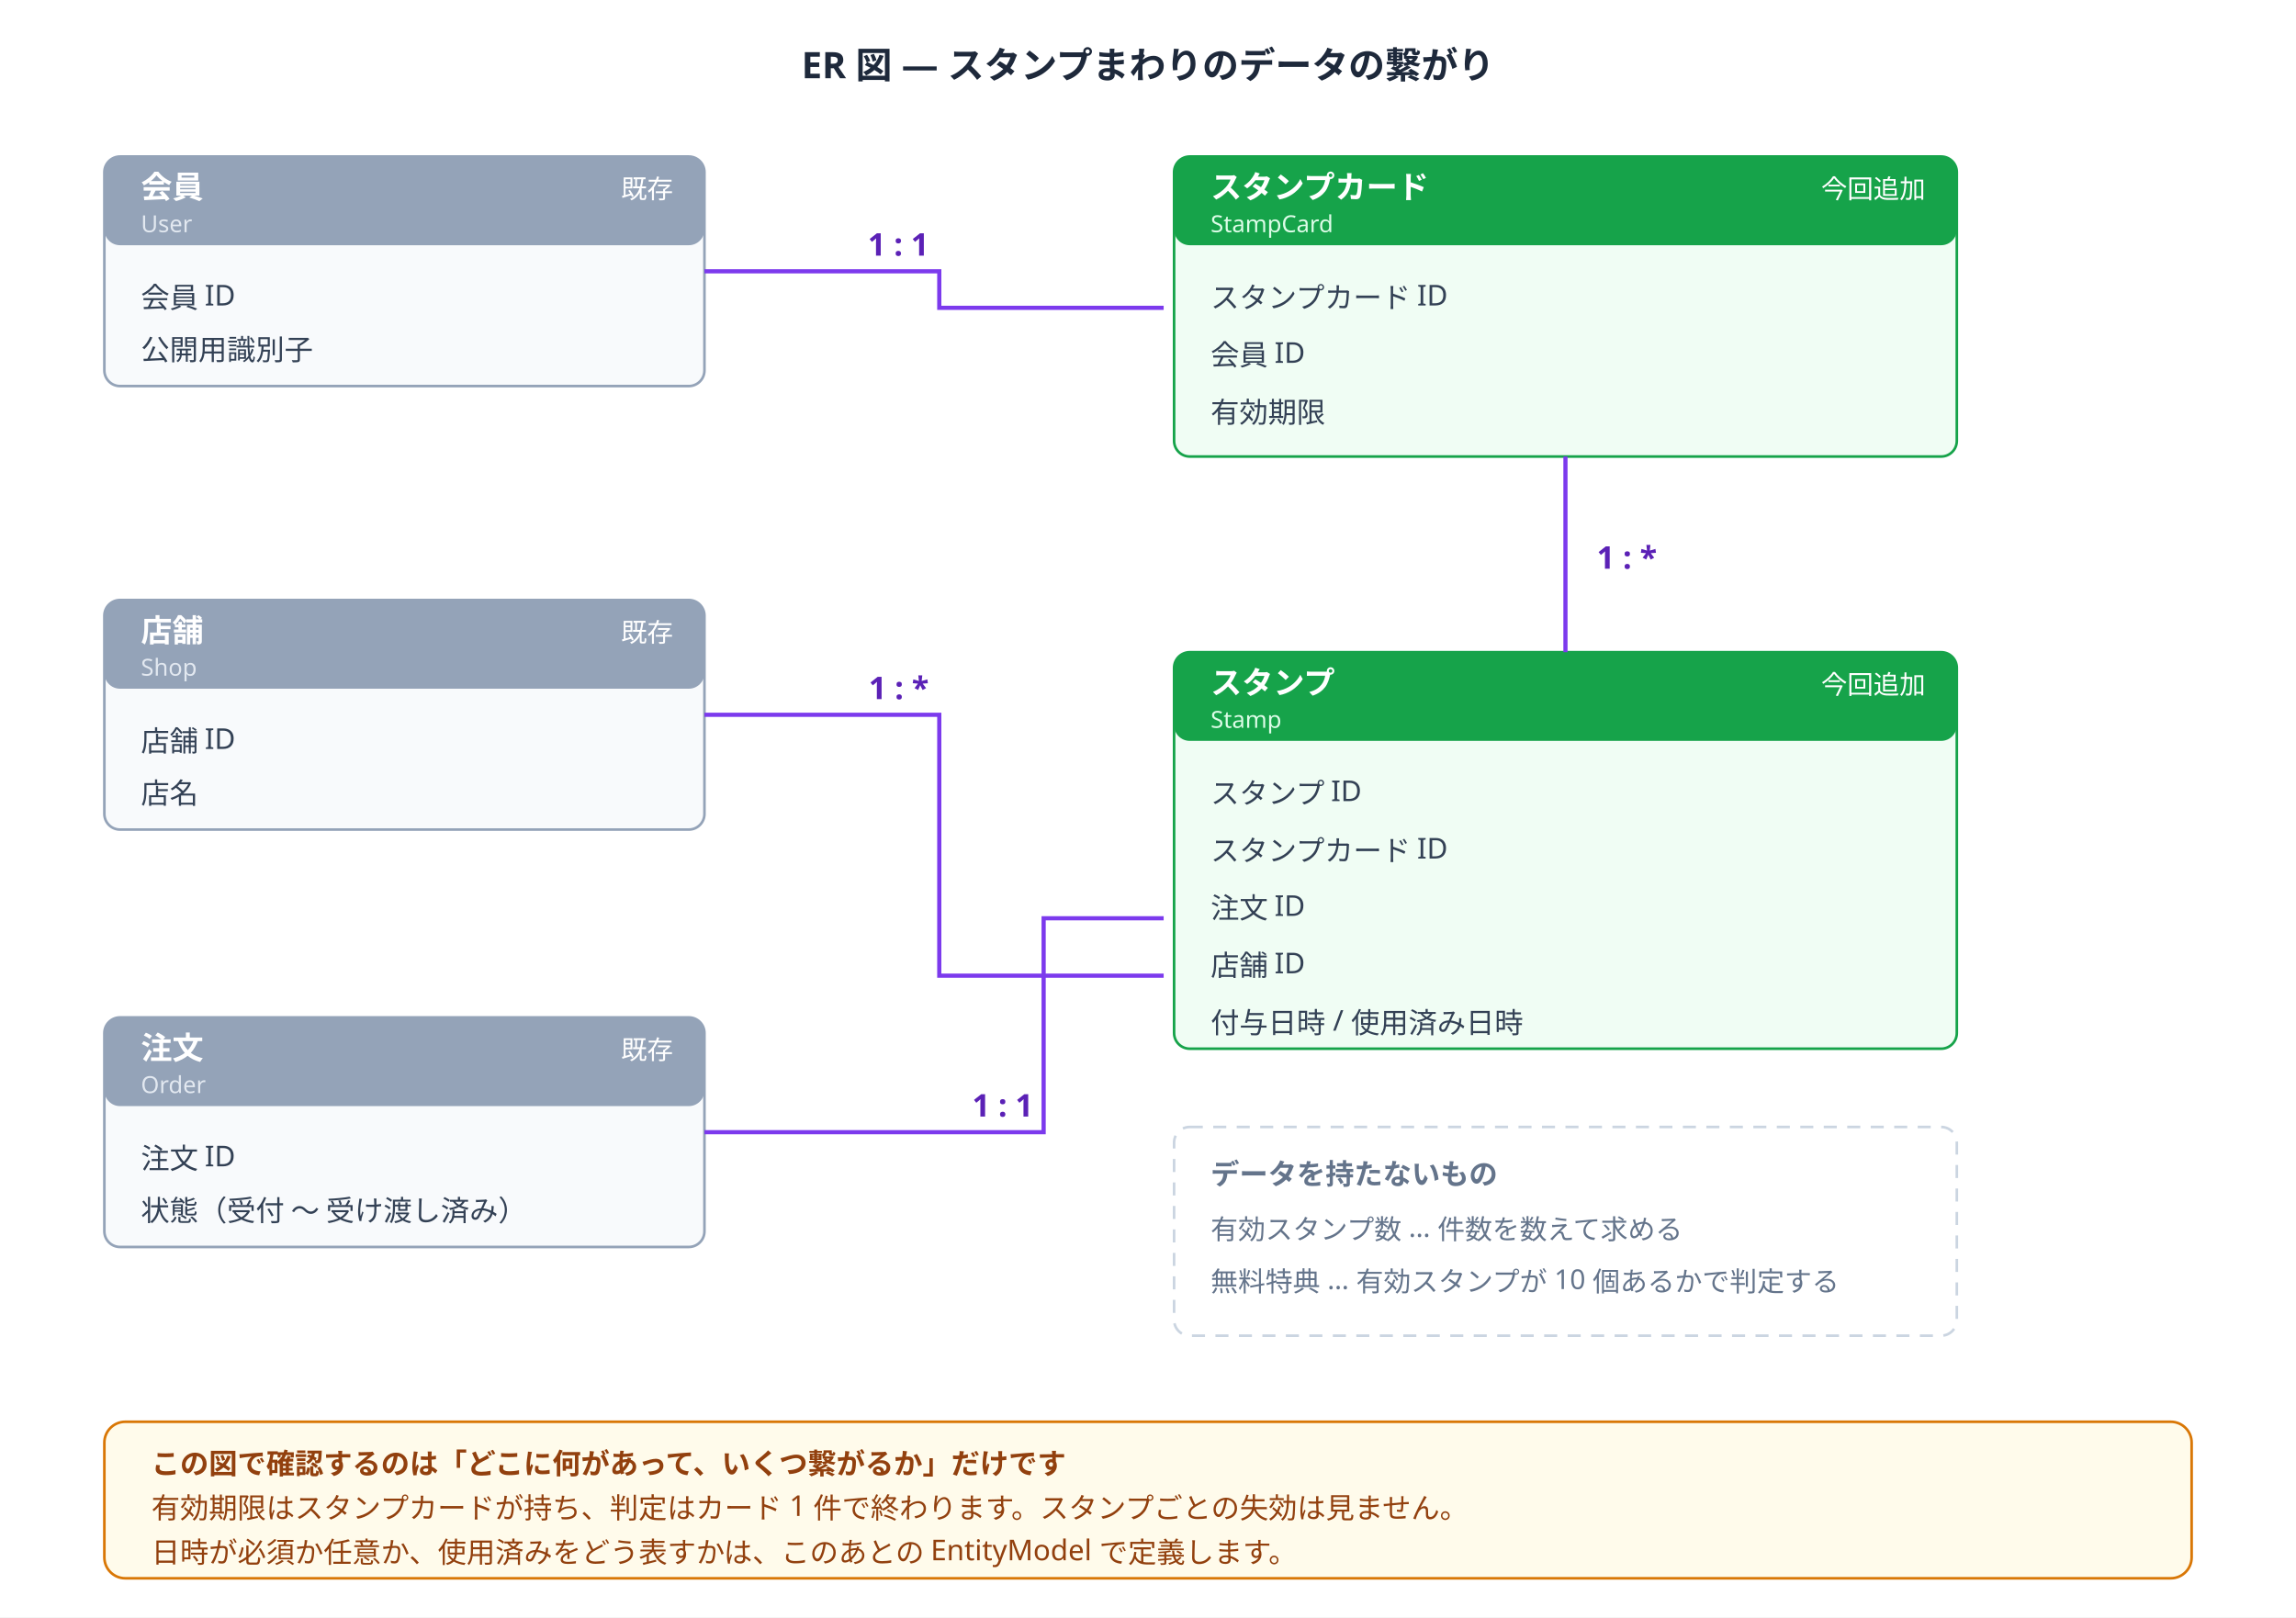
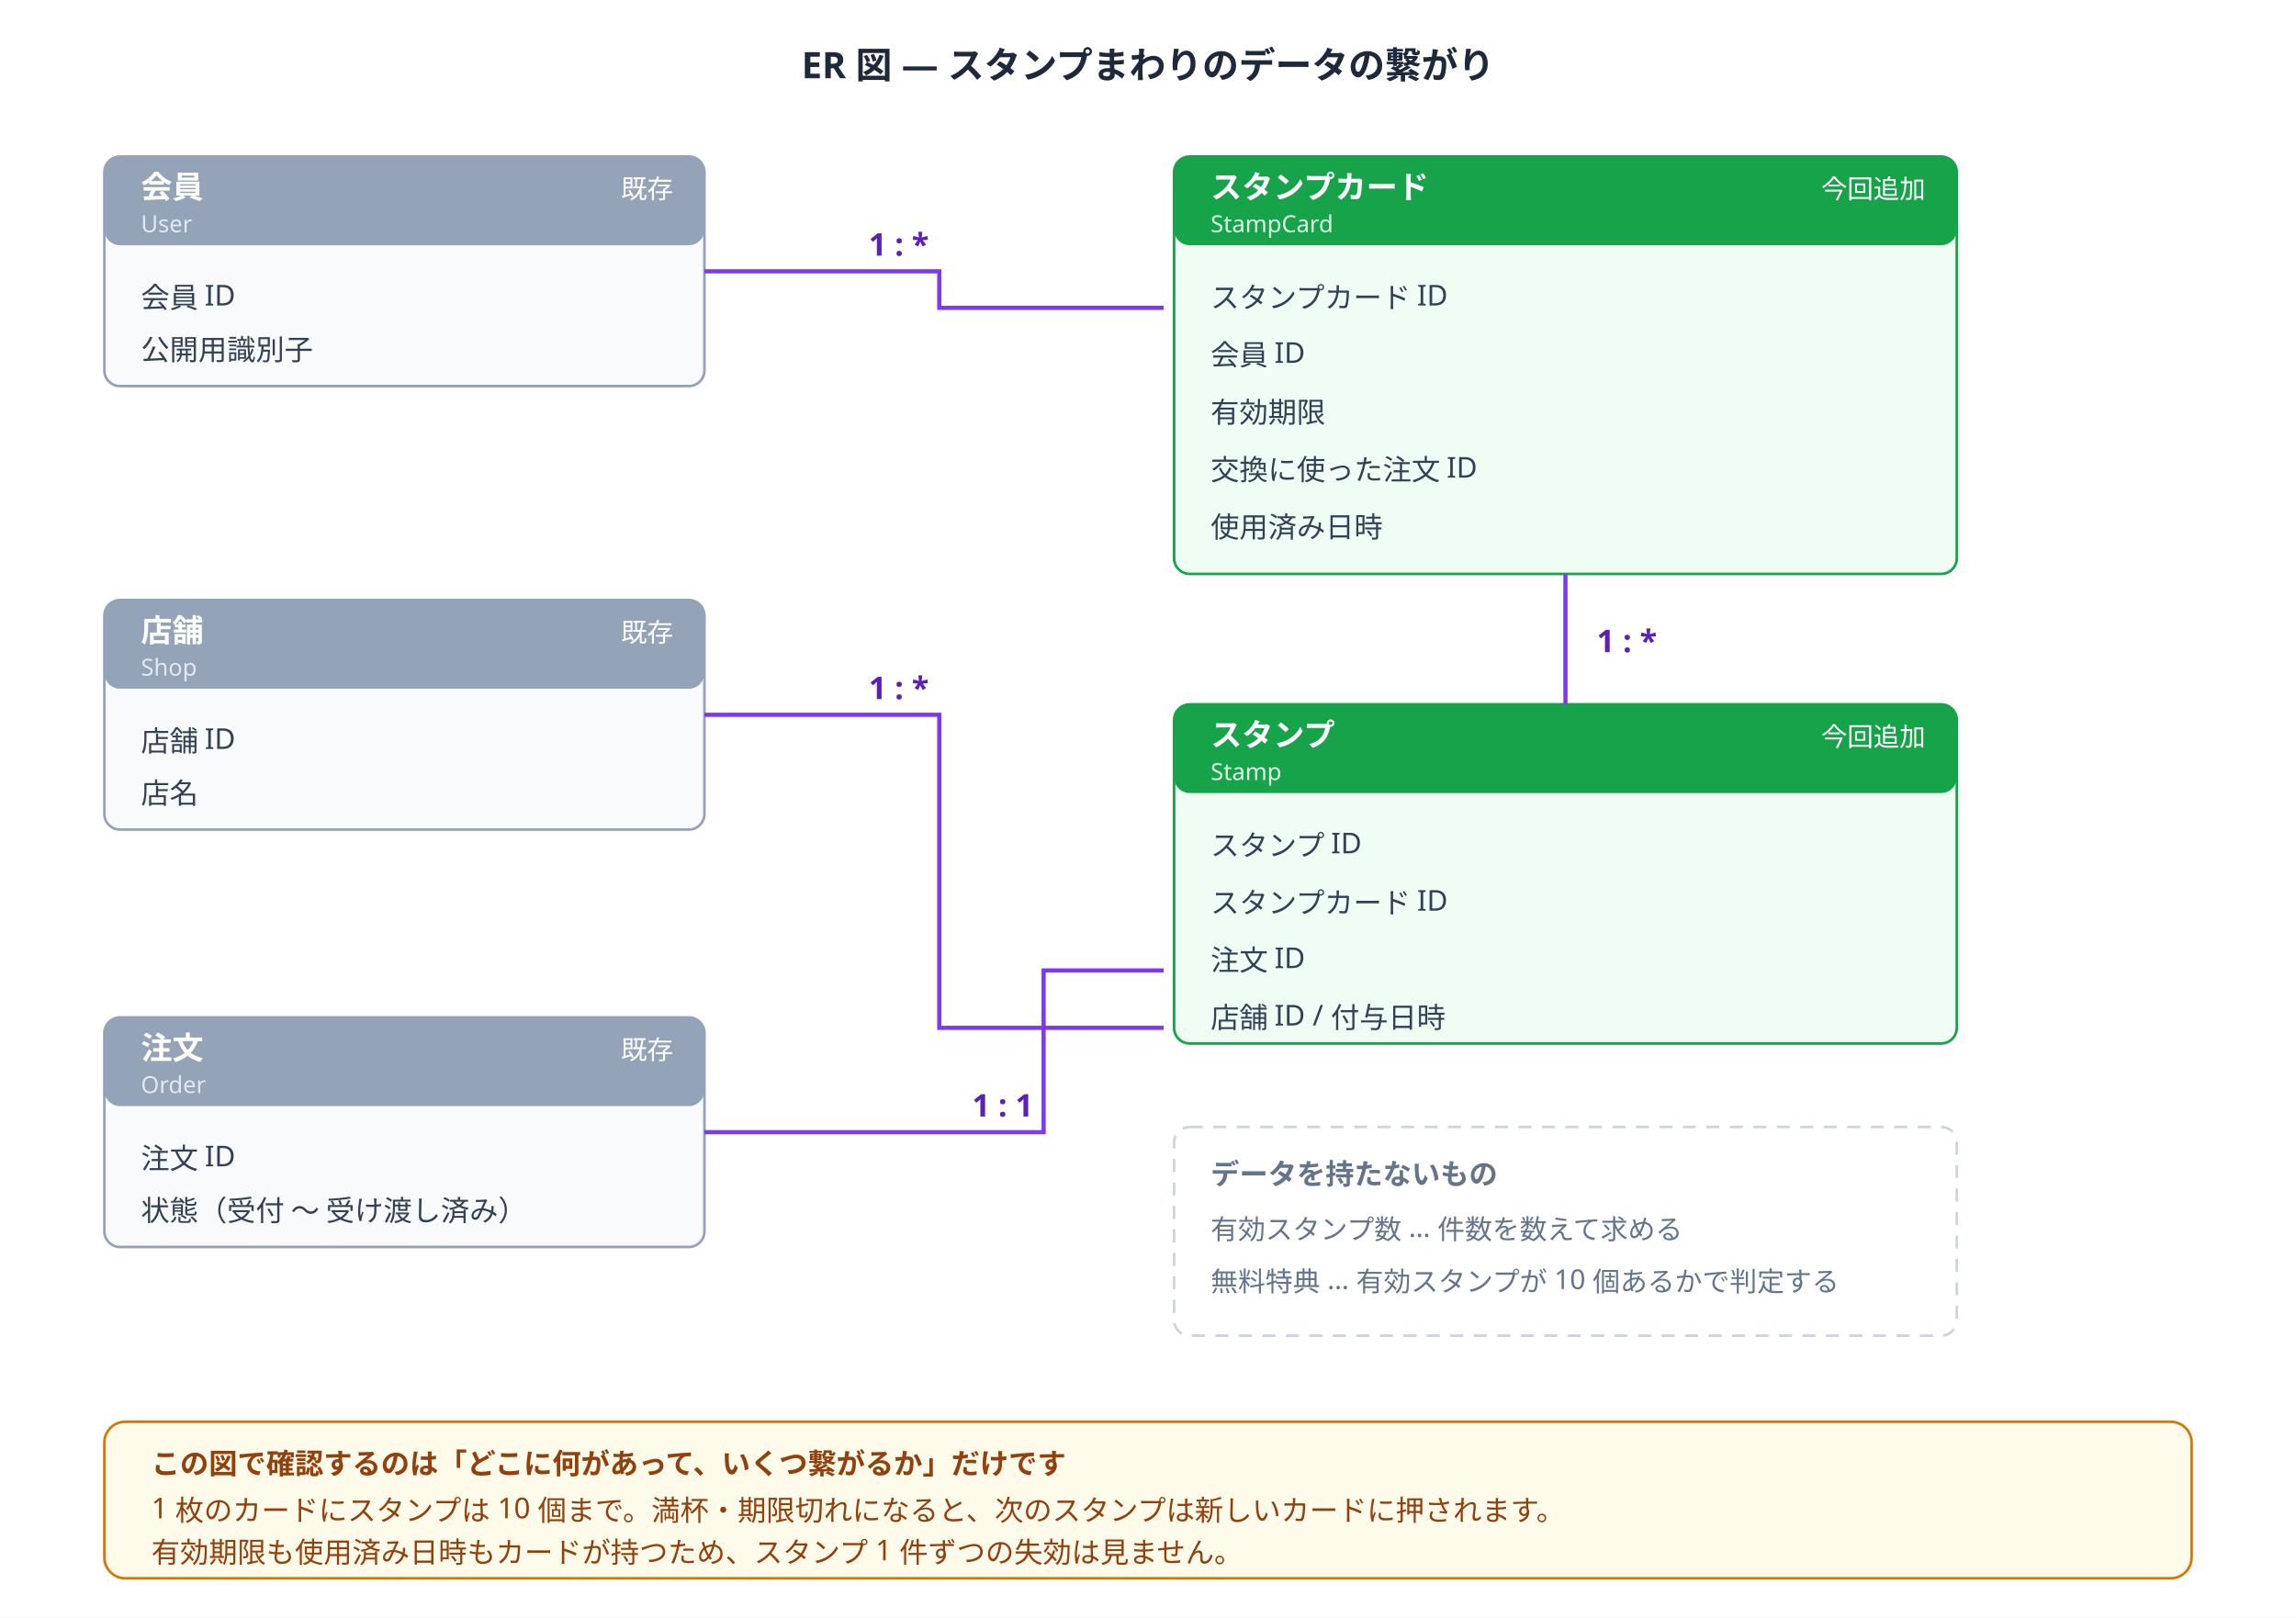
<svg xmlns="http://www.w3.org/2000/svg" viewBox="0 0 880 620" width="880" font-family="sans-serif" font-size="14">
  <rect x="0" y="0" width="880" height="620" fill="#ffffff" />
  <text x="440" y="30" text-anchor="middle" font-weight="bold" fill="#1e293b">ER 図 — スタンプまわりのデータの繋がり</text>
  <rect x="40" y="60" width="230" height="88" rx="6" fill="#f8fafc" stroke="#94a3b8" />
  <rect x="40" y="60" width="230" height="34" rx="6" fill="#94a3b8" />
  <text x="54" y="76" font-size="12" font-weight="bold" fill="#ffffff">会員</text>
  <text x="54" y="89" font-size="9" fill="#e2e8f0">User</text>
  <text x="258" y="76" text-anchor="end" font-size="10" fill="#ffffff">既存</text>
  <text x="54" y="118" font-size="11" fill="#334155">会員 ID</text>
  <text x="54" y="138" font-size="11" fill="#334155">公開用識別子</text>
  <rect x="40" y="230" width="230" height="88" rx="6" fill="#f8fafc" stroke="#94a3b8" />
  <rect x="40" y="230" width="230" height="34" rx="6" fill="#94a3b8" />
  <text x="54" y="246" font-size="12" font-weight="bold" fill="#ffffff">店舗</text>
  <text x="54" y="259" font-size="9" fill="#e2e8f0">Shop</text>
  <text x="258" y="246" text-anchor="end" font-size="10" fill="#ffffff">既存</text>
  <text x="54" y="288" font-size="11" fill="#334155">店舗 ID</text>
  <text x="54" y="308" font-size="11" fill="#334155">店名</text>
  <rect x="40" y="390" width="230" height="88" rx="6" fill="#f8fafc" stroke="#94a3b8" />
  <rect x="40" y="390" width="230" height="34" rx="6" fill="#94a3b8" />
  <text x="54" y="406" font-size="12" font-weight="bold" fill="#ffffff">注文</text>
  <text x="54" y="419" font-size="9" fill="#e2e8f0">Order</text>
  <text x="258" y="406" text-anchor="end" font-size="10" fill="#ffffff">既存</text>
  <text x="54" y="448" font-size="11" fill="#334155">注文 ID</text>
  <text x="54" y="468" font-size="11" fill="#334155">状態（受付 〜 受け渡し済み）</text>
-   <rect x="450" y="60" width="300" height="115" rx="6" fill="#f0fdf4" stroke="#16a34a" />
+   <rect x="450" y="60" width="300" height="160" rx="6" fill="#f0fdf4" stroke="#16a34a" />
  <rect x="450" y="60" width="300" height="34" rx="6" fill="#16a34a" />
  <text x="464" y="76" font-size="12" font-weight="bold" fill="#ffffff">スタンプカード</text>
  <text x="464" y="89" font-size="9" fill="#dcfce7">StampCard</text>
  <text x="738" y="76" text-anchor="end" font-size="10" fill="#ffffff">今回追加</text>
  <text x="464" y="118" font-size="11" fill="#334155">スタンプカード ID</text>
  <text x="464" y="140" font-size="11" fill="#334155">会員 ID</text>
  <text x="464" y="162" font-size="11" fill="#334155">有効期限</text>
-   <rect x="450" y="250" width="300" height="152" rx="6" fill="#f0fdf4" stroke="#16a34a" />
-   <rect x="450" y="250" width="300" height="34" rx="6" fill="#16a34a" />
-   <text x="464" y="266" font-size="12" font-weight="bold" fill="#ffffff">スタンプ</text>
-   <text x="464" y="279" font-size="9" fill="#dcfce7">Stamp</text>
-   <text x="738" y="266" text-anchor="end" font-size="10" fill="#ffffff">今回追加</text>
-   <text x="464" y="308" font-size="11" fill="#334155">スタンプ ID</text>
-   <text x="464" y="330" font-size="11" fill="#334155">スタンプカード ID</text>
-   <text x="464" y="352" font-size="11" fill="#334155">注文 ID</text>
-   <text x="464" y="374" font-size="11" fill="#334155">店舗 ID</text>
-   <text x="464" y="396" font-size="11" fill="#334155">付与日時 / 使用済み日時</text>
+   <text x="464" y="184" font-size="11" fill="#334155">交換に使った注文 ID</text>
+   <text x="464" y="206" font-size="11" fill="#334155">使用済み日時</text>
+   <rect x="450" y="270" width="300" height="130" rx="6" fill="#f0fdf4" stroke="#16a34a" />
+   <rect x="450" y="270" width="300" height="34" rx="6" fill="#16a34a" />
+   <text x="464" y="286" font-size="12" font-weight="bold" fill="#ffffff">スタンプ</text>
+   <text x="464" y="299" font-size="9" fill="#dcfce7">Stamp</text>
+   <text x="738" y="286" text-anchor="end" font-size="10" fill="#ffffff">今回追加</text>
+   <text x="464" y="328" font-size="11" fill="#334155">スタンプ ID</text>
+   <text x="464" y="350" font-size="11" fill="#334155">スタンプカード ID</text>
+   <text x="464" y="372" font-size="11" fill="#334155">注文 ID</text>
+   <text x="464" y="394" font-size="11" fill="#334155">店舗 ID / 付与日時</text>
  <path d="M270,104 H360 V118 H446" fill="none" stroke="#7c3aed" stroke-width="1.6" />
-   <text x="356" y="98" text-anchor="end" font-size="12" font-weight="bold" fill="#5b21b6">1 : 1</text>
-   <path d="M600,175 V250" fill="none" stroke="#7c3aed" stroke-width="1.6" />
-   <text x="612" y="218" font-size="12" font-weight="bold" fill="#5b21b6">1 : *</text>
-   <path d="M270,274 H360 V374 H446" fill="none" stroke="#7c3aed" stroke-width="1.6" />
+   <text x="356" y="98" text-anchor="end" font-size="12" font-weight="bold" fill="#5b21b6">1 : *</text>
+   <path d="M600,220 V270" fill="none" stroke="#7c3aed" stroke-width="1.6" />
+   <text x="612" y="250" font-size="12" font-weight="bold" fill="#5b21b6">1 : *</text>
+   <path d="M270,274 H360 V394 H446" fill="none" stroke="#7c3aed" stroke-width="1.6" />
  <text x="356" y="268" text-anchor="end" font-size="12" font-weight="bold" fill="#5b21b6">1 : *</text>
-   <path d="M270,434 H400 V352 H446" fill="none" stroke="#7c3aed" stroke-width="1.6" />
+   <path d="M270,434 H400 V372 H446" fill="none" stroke="#7c3aed" stroke-width="1.6" />
  <text x="396" y="428" text-anchor="end" font-size="12" font-weight="bold" fill="#5b21b6">1 : 1</text>
  <rect x="450" y="432" width="300" height="80" rx="6" fill="#ffffff" stroke="#cbd5e1" stroke-dasharray="5 4" />
  <text x="464" y="454" font-size="11" font-weight="bold" fill="#64748b">データを持たないもの</text>
  <text x="464" y="475" font-size="10.5" fill="#64748b">有効スタンプ数 … 件数を数えて求める</text>
  <text x="464" y="495" font-size="10.5" fill="#64748b">無料特典 … 有効スタンプが 10 個あるかで判定する</text>
  <rect x="40" y="545" width="800" height="60" rx="8" fill="#fffbeb" stroke="#d97706" />
  <text x="58" y="565" font-size="11" font-weight="bold" fill="#92400e">この図で確認するのは「どこに何があって、いくつ繋がるか」だけです</text>
-   <text x="58" y="582" font-size="11" fill="#92400e">有効期限はスタンプカードが持ち、判定はカード 1 件で終わります。スタンプごとの失効は見ません。</text>
-   <text x="58" y="599" font-size="11" fill="#92400e">日時が必須か任意か、使用済みをどう表すかは、このあとの EntityModel で定義します。</text>
+   <text x="58" y="582" font-size="11" fill="#92400e">1 枚のカードにスタンプは 10 個まで。満杯・期限切れになると、次のスタンプは新しいカードに押されます。</text>
+   <text x="58" y="599" font-size="11" fill="#92400e">有効期限も使用済み日時もカードが持つため、スタンプ 1 件ずつの失効は見ません。</text>
</svg>
